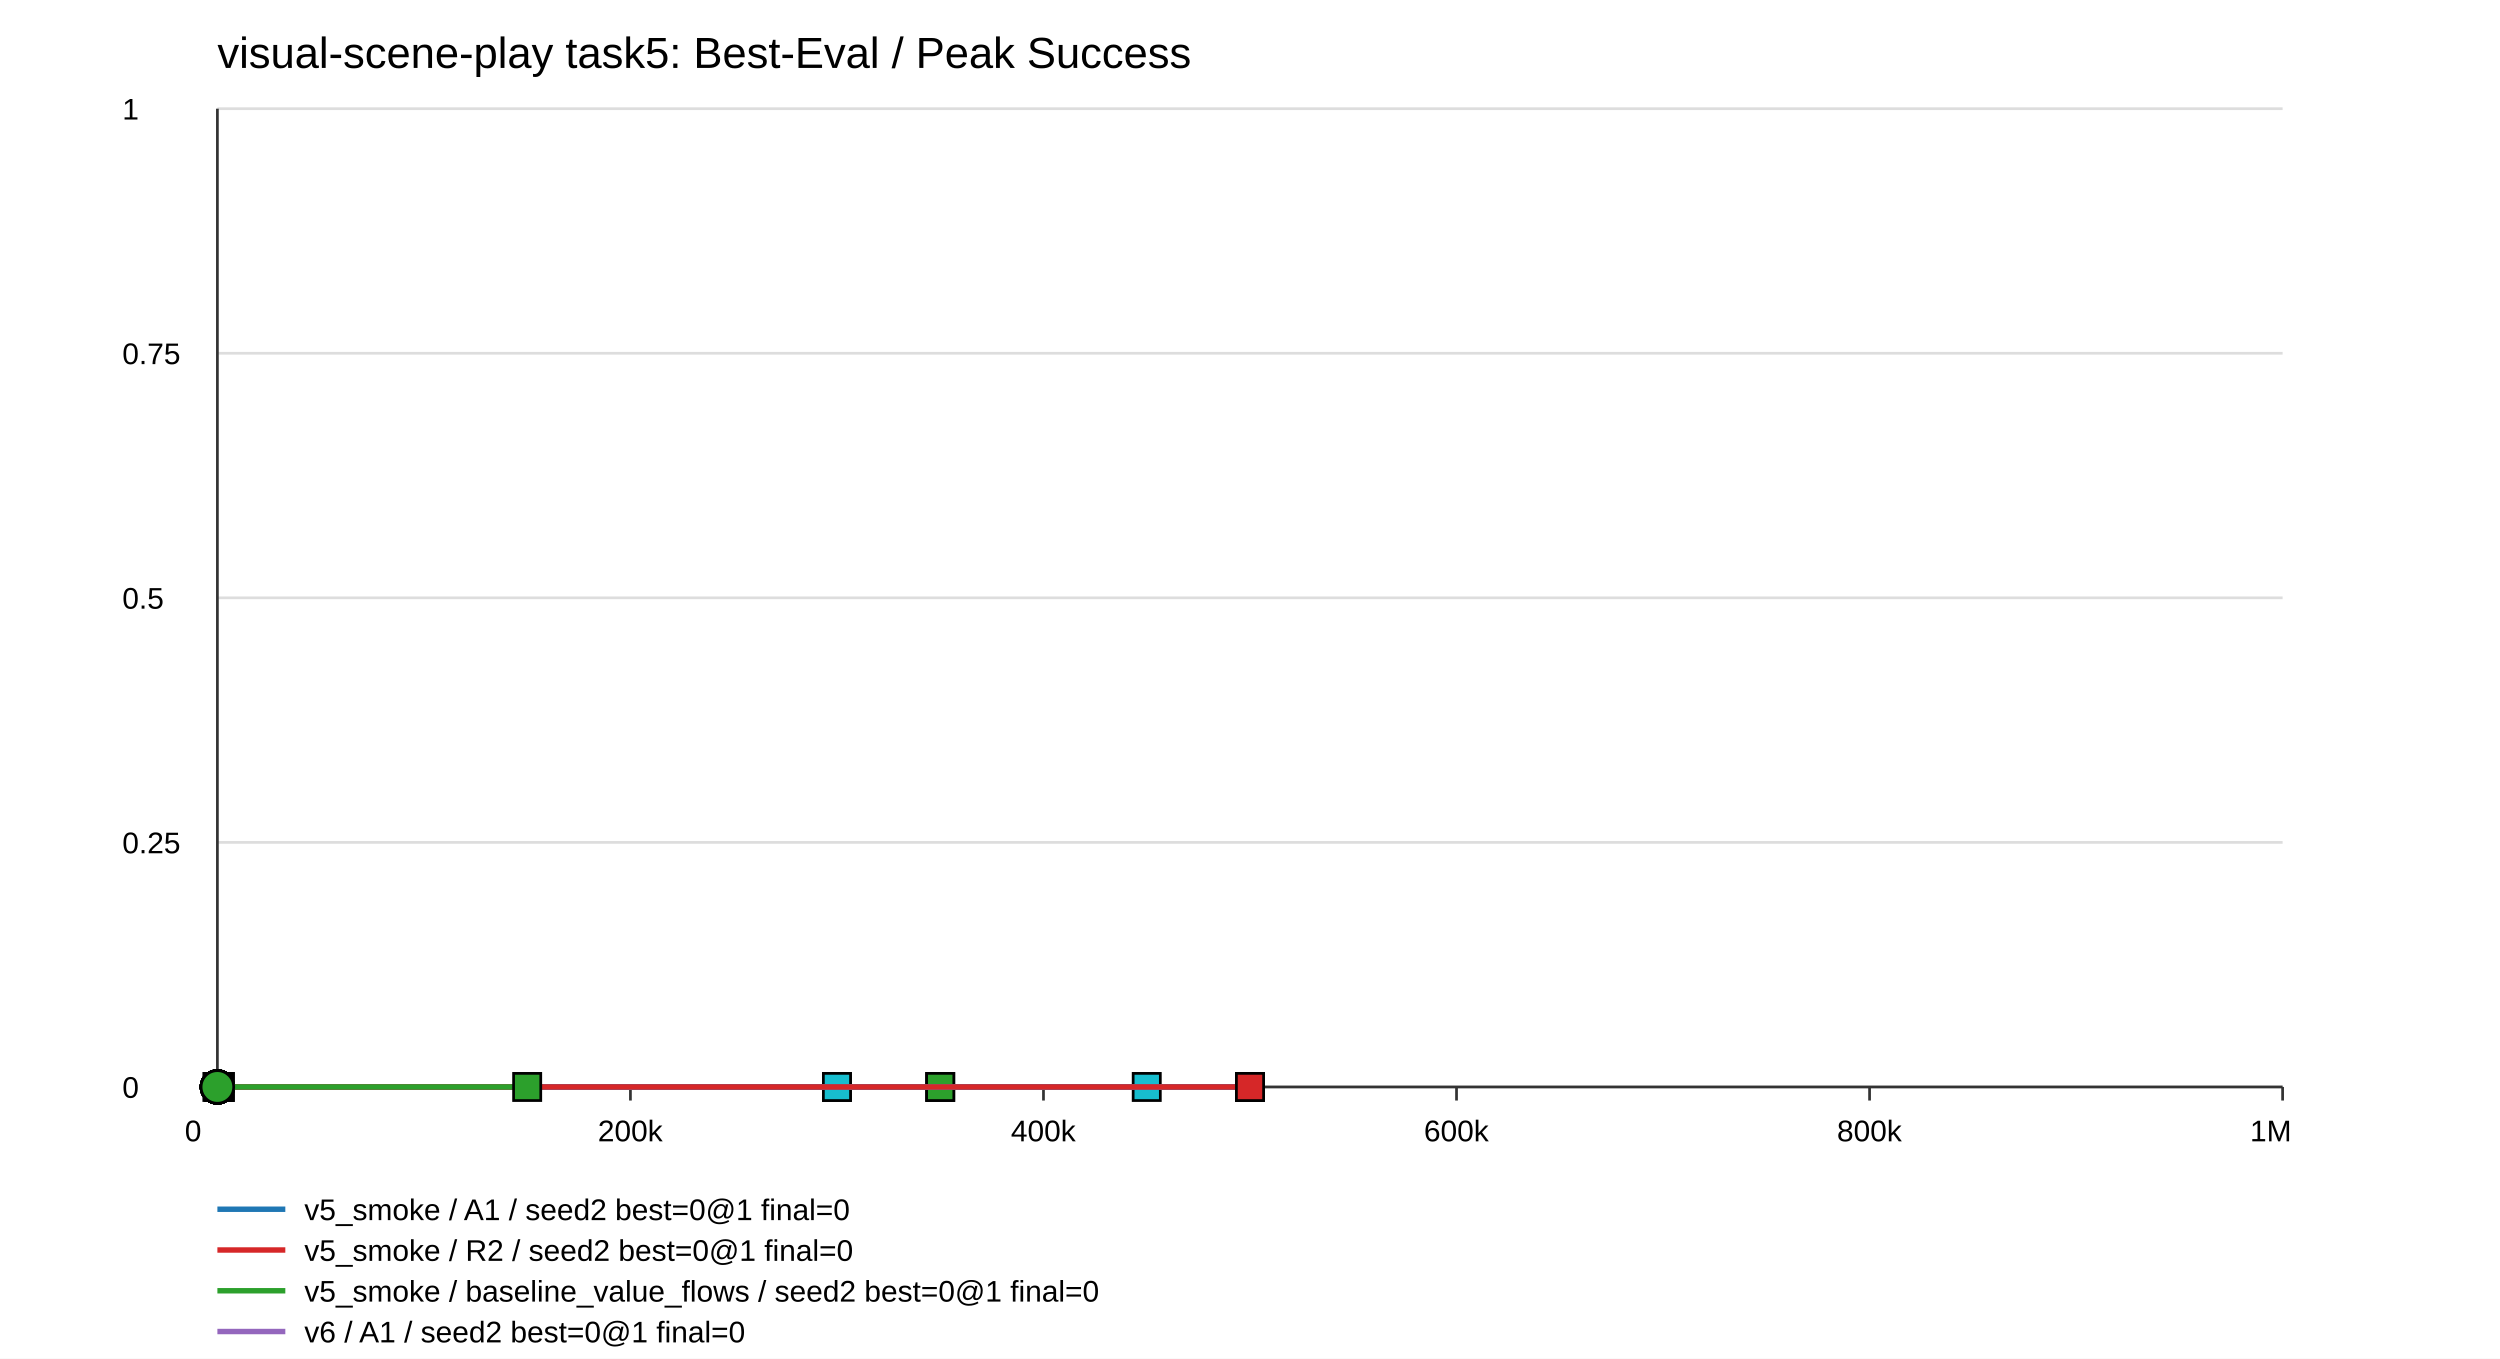
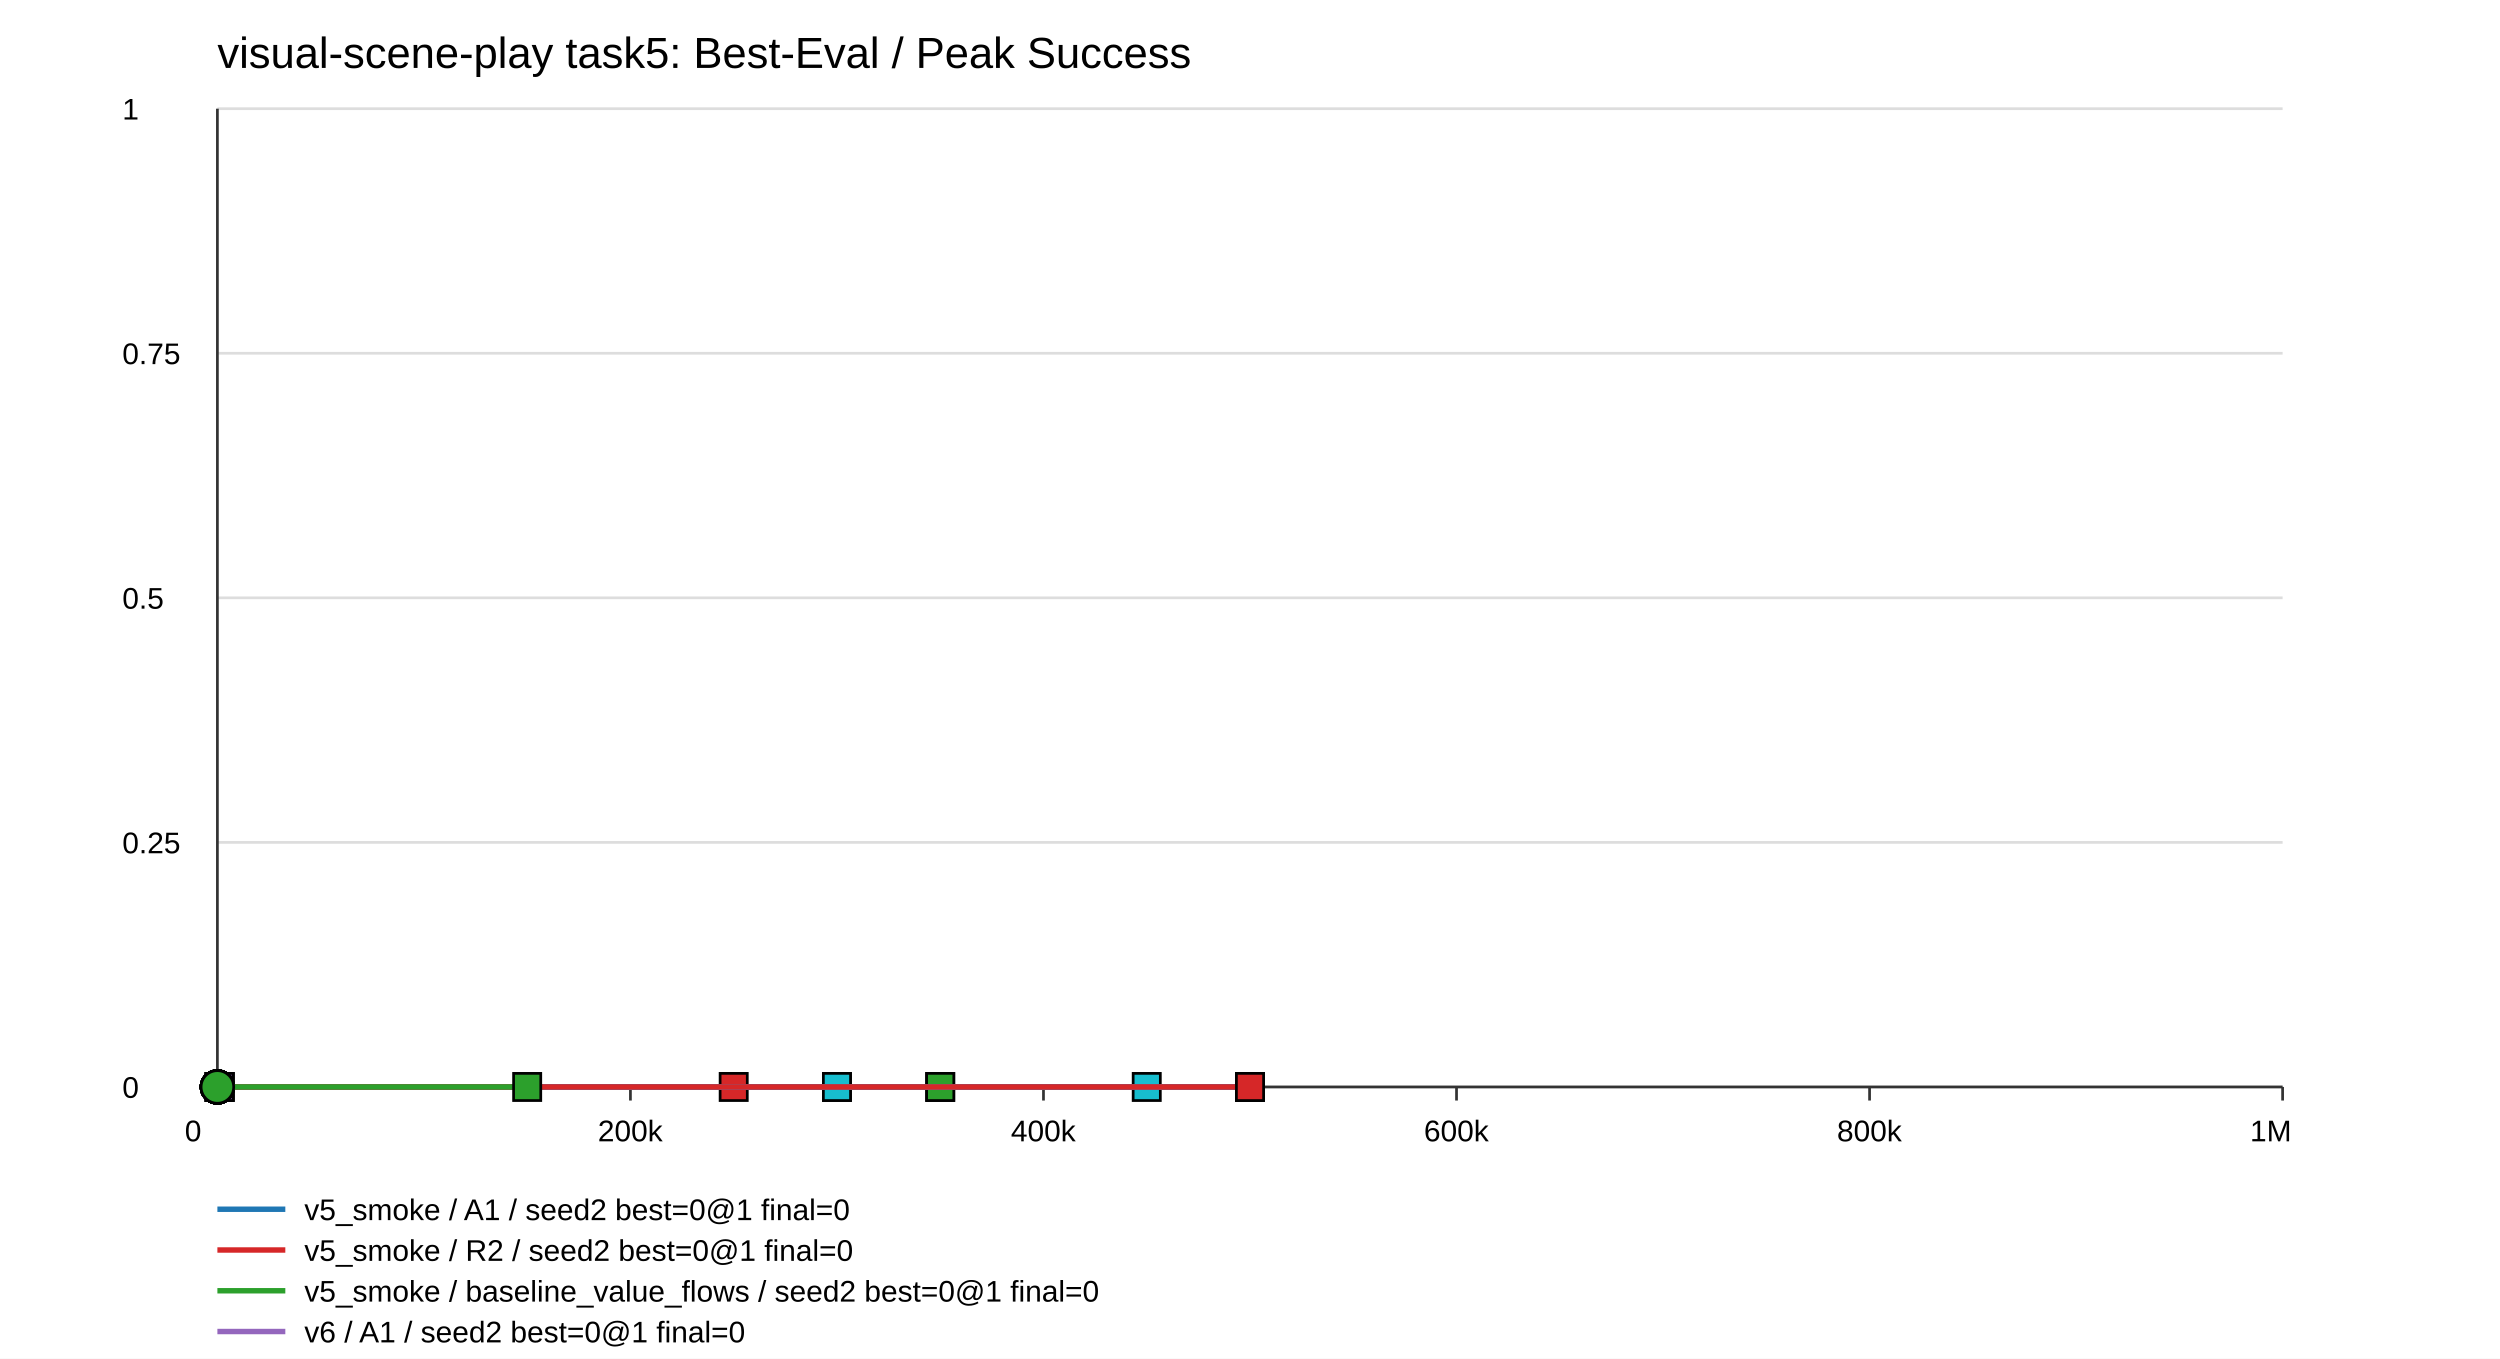
<svg xmlns="http://www.w3.org/2000/svg" width="920" height="500" viewBox="0 0 920 500">
  <rect width="100%" height="100%" fill="white" />
  <text x="80" y="25" font-family="Arial" font-size="16">visual-scene-play task5: Best-Eval / Peak Success</text>
  <line x1="80" y1="400.0" x2="840" y2="400.0" stroke="#ddd" />
  <text x="45" y="404.0" font-family="Arial" font-size="11">0</text>
  <line x1="80" y1="310.0" x2="840" y2="310.0" stroke="#ddd" />
  <text x="45" y="314.0" font-family="Arial" font-size="11">0.25</text>
  <line x1="80" y1="220.0" x2="840" y2="220.0" stroke="#ddd" />
  <text x="45" y="224.0" font-family="Arial" font-size="11">0.5</text>
  <line x1="80" y1="130.0" x2="840" y2="130.0" stroke="#ddd" />
  <text x="45" y="134.0" font-family="Arial" font-size="11">0.75</text>
  <line x1="80" y1="40.0" x2="840" y2="40.0" stroke="#ddd" />
  <text x="45" y="44.0" font-family="Arial" font-size="11">1</text>
  <line x1="80" y1="400" x2="840" y2="400" stroke="#333" />
  <line x1="80" y1="40" x2="80" y2="400" stroke="#333" />
  <line x1="80.0" y1="400" x2="80.0" y2="405" stroke="#333" />
  <text x="68.0" y="420" font-family="Arial" font-size="11">0</text>
  <line x1="232.0" y1="400" x2="232.0" y2="405" stroke="#333" />
  <text x="220.0" y="420" font-family="Arial" font-size="11">200k</text>
  <line x1="384.0" y1="400" x2="384.0" y2="405" stroke="#333" />
  <text x="372.0" y="420" font-family="Arial" font-size="11">400k</text>
  <line x1="536.0" y1="400" x2="536.0" y2="405" stroke="#333" />
  <text x="524.0" y="420" font-family="Arial" font-size="11">600k</text>
  <line x1="688.0" y1="400" x2="688.0" y2="405" stroke="#333" />
  <text x="676.0" y="420" font-family="Arial" font-size="11">800k</text>
  <line x1="840.0" y1="400" x2="840.0" y2="405" stroke="#333" />
  <text x="828.0" y="420" font-family="Arial" font-size="11">1M</text>
  <polyline points="80.0,400.0 80.8,400.0" fill="none" stroke="#1f77b4" stroke-width="2" />
  <circle cx="80.0" cy="400.0" r="6" fill="#1f77b4" stroke="black" />
  <rect x="75.8" y="395.0" width="10" height="10" fill="#1f77b4" stroke="black" />
  <line x1="80" y1="445" x2="105" y2="445" stroke="#1f77b4" stroke-width="2" />
  <text x="112" y="449" font-family="Arial" font-size="11">v5_smoke / A1 / seed2 best=0@1 final=0</text>
  <polyline points="80.0,400.0 80.8,400.0" fill="none" stroke="#d62728" stroke-width="2" />
  <circle cx="80.0" cy="400.0" r="6" fill="#d62728" stroke="black" />
  <rect x="75.8" y="395.0" width="10" height="10" fill="#d62728" stroke="black" />
  <line x1="80" y1="460" x2="105" y2="460" stroke="#d62728" stroke-width="2" />
  <text x="112" y="464" font-family="Arial" font-size="11">v5_smoke / R2 / seed2 best=0@1 final=0</text>
  <polyline points="80.0,400.0 80.8,400.0" fill="none" stroke="#2ca02c" stroke-width="2" />
  <circle cx="80.0" cy="400.0" r="6" fill="#2ca02c" stroke="black" />
  <rect x="75.8" y="395.0" width="10" height="10" fill="#2ca02c" stroke="black" />
  <line x1="80" y1="475" x2="105" y2="475" stroke="#2ca02c" stroke-width="2" />
  <text x="112" y="479" font-family="Arial" font-size="11">v5_smoke / baseline_value_flows / seed2 best=0@1 final=0</text>
  <polyline points="80.0,400.0 80.8,400.0" fill="none" stroke="#9467bd" stroke-width="2" />
  <circle cx="80.0" cy="400.0" r="6" fill="#9467bd" stroke="black" />
  <rect x="75.8" y="395.0" width="10" height="10" fill="#9467bd" stroke="black" />
  <line x1="80" y1="490" x2="105" y2="490" stroke="#9467bd" stroke-width="2" />
  <text x="112" y="494" font-family="Arial" font-size="11">v6 / A1 / seed2 best=0@1 final=0</text>
  <polyline points="80.0,400.0 118.0,400.0 156.0,400.0 194.0,400.0 232.0,400.0 270.0,400.0 308.0,400.0" fill="none" stroke="#ff7f0e" stroke-width="2" />
  <circle cx="80.0" cy="400.0" r="6" fill="#ff7f0e" stroke="black" />
  <rect x="303.0" y="395.0" width="10" height="10" fill="#ff7f0e" stroke="black" />
  <line x1="80" y1="505" x2="105" y2="505" stroke="#ff7f0e" stroke-width="2" />
  <text x="112" y="509" font-family="Arial" font-size="11">v6 / A1 / seed2 best=0@1 final=0</text>
  <polyline points="80.0,400.0 118.0,400.0 156.0,400.0 194.0,400.0 232.0,400.0 270.0,400.0 308.0,400.0" fill="none" stroke="#17becf" stroke-width="2" />
  <circle cx="80.0" cy="400.0" r="6" fill="#17becf" stroke="black" />
  <rect x="303.0" y="395.0" width="10" height="10" fill="#17becf" stroke="black" />
  <line x1="80" y1="520" x2="105" y2="520" stroke="#17becf" stroke-width="2" />
  <text x="112" y="524" font-family="Arial" font-size="11">v6 / R2 / seed2 best=0@1 final=0</text>
  <polyline points="80.0,400.0 118.0,400.0 156.0,400.0 194.0,400.0 232.0,400.0 270.0,400.0 308.0,400.0 346.0,400.0" fill="none" stroke="#8c564b" stroke-width="2" />
  <circle cx="80.0" cy="400.0" r="6" fill="#8c564b" stroke="black" />
  <rect x="341.0" y="395.0" width="10" height="10" fill="#8c564b" stroke="black" />
  <line x1="80" y1="535" x2="105" y2="535" stroke="#8c564b" stroke-width="2" />
  <text x="112" y="539" font-family="Arial" font-size="11">v8p1 / R2_stable_strong / seed10 best=0@1 final=0</text>
  <polyline points="80.0,400.0 118.0,400.0 156.0,400.0 194.0,400.0 232.0,400.0 270.0,400.0 308.0,400.0 346.0,400.0 384.0,400.0 422.0,400.0 460.0,400.0" fill="none" stroke="#e377c2" stroke-width="2" />
  <circle cx="80.0" cy="400.0" r="6" fill="#e377c2" stroke="black" />
  <rect x="455.0" y="395.0" width="10" height="10" fill="#e377c2" stroke="black" />
  <line x1="80" y1="550" x2="105" y2="550" stroke="#e377c2" stroke-width="2" />
  <text x="112" y="554" font-family="Arial" font-size="11">v8p1 / R2_stable_strong / seed11 best=0@1 final=0</text>
  <polyline points="80.0,400.0 118.0,400.0 156.0,400.0 194.0,400.0 232.0,400.0 270.0,400.0 308.0,400.0 346.0,400.0 384.0,400.0 422.0,400.0 460.0,400.0" fill="none" stroke="#1f77b4" stroke-width="2" />
  <circle cx="80.0" cy="400.0" r="6" fill="#1f77b4" stroke="black" />
  <rect x="455.0" y="395.0" width="10" height="10" fill="#1f77b4" stroke="black" />
  <line x1="80" y1="565" x2="105" y2="565" stroke="#1f77b4" stroke-width="2" />
  <text x="112" y="569" font-family="Arial" font-size="11">v8p1 / R2_stable_strong / seed12 best=0@1 final=0</text>
-   <polyline points="80.0,400.0" fill="none" stroke="#d62728" stroke-width="2" />
+   <polyline points="80.0,400.0 118.0,400.0 156.0,400.0 194.0,400.0 232.0,400.0 270.0,400.0" fill="none" stroke="#d62728" stroke-width="2" />
  <circle cx="80.0" cy="400.0" r="6" fill="#d62728" stroke="black" />
-   <rect x="75.0" y="395.0" width="10" height="10" fill="#d62728" stroke="black" />
+   <rect x="265.0" y="395.0" width="10" height="10" fill="#d62728" stroke="black" />
  <line x1="80" y1="580" x2="105" y2="580" stroke="#d62728" stroke-width="2" />
  <text x="112" y="584" font-family="Arial" font-size="11">v8p1 / R2_stable_strong / seed13 best=0@1 final=0</text>
  <polyline points="80.0,400.0 118.0,400.0 156.0,400.0 194.0,400.0 232.0,400.0 270.0,400.0 308.0,400.0 346.0,400.0" fill="none" stroke="#2ca02c" stroke-width="2" />
  <circle cx="80.0" cy="400.0" r="6" fill="#2ca02c" stroke="black" />
  <rect x="341.0" y="395.0" width="10" height="10" fill="#2ca02c" stroke="black" />
  <line x1="80" y1="595" x2="105" y2="595" stroke="#2ca02c" stroke-width="2" />
  <text x="112" y="599" font-family="Arial" font-size="11">v8p1 / R2_stable_strong / seed2 best=0@1 final=0</text>
  <polyline points="80.0,400.0 118.0,400.0 156.0,400.0 194.0,400.0 232.0,400.0 270.0,400.0 308.0,400.0 346.0,400.0 384.0,400.0 422.0,400.0 460.0,400.0" fill="none" stroke="#9467bd" stroke-width="2" />
  <circle cx="80.0" cy="400.0" r="6" fill="#9467bd" stroke="black" />
  <rect x="455.0" y="395.0" width="10" height="10" fill="#9467bd" stroke="black" />
  <line x1="80" y1="610" x2="105" y2="610" stroke="#9467bd" stroke-width="2" />
  <text x="112" y="614" font-family="Arial" font-size="11">v8p1 / R2_stable_strong / seed2 best=0@1 final=0</text>
  <polyline points="80.0,400.0 118.0,400.0 156.0,400.0 194.0,400.0 232.0,400.0 270.0,400.0 308.0,400.0 346.0,400.0 384.0,400.0 422.0,400.0 460.0,400.0" fill="none" stroke="#ff7f0e" stroke-width="2" />
  <circle cx="80.0" cy="400.0" r="6" fill="#ff7f0e" stroke="black" />
  <rect x="455.0" y="395.0" width="10" height="10" fill="#ff7f0e" stroke="black" />
  <line x1="80" y1="625" x2="105" y2="625" stroke="#ff7f0e" stroke-width="2" />
  <text x="112" y="629" font-family="Arial" font-size="11">v8p1 / R2_stable_strong / seed3 best=0@1 final=0</text>
  <polyline points="80.0,400.0 118.0,400.0 156.0,400.0 194.0,400.0 232.0,400.0 270.0,400.0 308.0,400.0 346.0,400.0 384.0,400.0 422.0,400.0" fill="none" stroke="#17becf" stroke-width="2" />
  <circle cx="80.0" cy="400.0" r="6" fill="#17becf" stroke="black" />
  <rect x="417.0" y="395.0" width="10" height="10" fill="#17becf" stroke="black" />
  <line x1="80" y1="640" x2="105" y2="640" stroke="#17becf" stroke-width="2" />
  <text x="112" y="644" font-family="Arial" font-size="11">v8p1 / R2_stable_strong / seed4 best=0@1 final=0</text>
  <polyline points="80.0,400.0 118.0,400.0 156.0,400.0 194.0,400.0 232.0,400.0 270.0,400.0 308.0,400.0 346.0,400.0 384.0,400.0 422.0,400.0 460.0,400.0" fill="none" stroke="#8c564b" stroke-width="2" />
  <circle cx="80.0" cy="400.0" r="6" fill="#8c564b" stroke="black" />
  <rect x="455.0" y="395.0" width="10" height="10" fill="#8c564b" stroke="black" />
  <line x1="80" y1="655" x2="105" y2="655" stroke="#8c564b" stroke-width="2" />
  <text x="112" y="659" font-family="Arial" font-size="11">v8p1 / R2_stable_strong / seed5 best=0@1 final=0</text>
  <polyline points="80.0,400.0 118.0,400.0 156.0,400.0 194.0,400.0 232.0,400.0 270.0,400.0 308.0,400.0 346.0,400.0 384.0,400.0 422.0,400.0 460.0,400.0" fill="none" stroke="#e377c2" stroke-width="2" />
  <circle cx="80.0" cy="400.0" r="6" fill="#e377c2" stroke="black" />
  <rect x="455.0" y="395.0" width="10" height="10" fill="#e377c2" stroke="black" />
  <line x1="80" y1="670" x2="105" y2="670" stroke="#e377c2" stroke-width="2" />
  <text x="112" y="674" font-family="Arial" font-size="11">v8p1 / R2_stable_strong / seed6 best=0@1 final=0</text>
  <polyline points="80.0,400.0 118.0,400.0 156.0,400.0 194.0,400.0 232.0,400.0 270.0,400.0 308.0,400.0 346.0,400.0 384.0,400.0 422.0,400.0 460.0,400.0" fill="none" stroke="#1f77b4" stroke-width="2" />
  <circle cx="80.0" cy="400.0" r="6" fill="#1f77b4" stroke="black" />
  <rect x="455.0" y="395.0" width="10" height="10" fill="#1f77b4" stroke="black" />
  <line x1="80" y1="685" x2="105" y2="685" stroke="#1f77b4" stroke-width="2" />
  <text x="112" y="689" font-family="Arial" font-size="11">v8p1 / R2_stable_strong / seed7 best=0@1 final=0</text>
  <polyline points="80.0,400.0 118.0,400.0 156.0,400.0 194.0,400.0 232.0,400.0 270.0,400.0 308.0,400.0 346.0,400.0 384.0,400.0 422.0,400.0 460.0,400.0" fill="none" stroke="#d62728" stroke-width="2" />
  <circle cx="80.0" cy="400.0" r="6" fill="#d62728" stroke="black" />
  <rect x="455.0" y="395.0" width="10" height="10" fill="#d62728" stroke="black" />
  <line x1="80" y1="700" x2="105" y2="700" stroke="#d62728" stroke-width="2" />
  <text x="112" y="704" font-family="Arial" font-size="11">v8p1 / R2_stable_strong / seed8 best=0@1 final=0</text>
  <polyline points="80.0,400.0 118.0,400.0 156.0,400.0 194.0,400.0" fill="none" stroke="#2ca02c" stroke-width="2" />
  <circle cx="80.0" cy="400.0" r="6" fill="#2ca02c" stroke="black" />
  <rect x="189.0" y="395.0" width="10" height="10" fill="#2ca02c" stroke="black" />
  <line x1="80" y1="715" x2="105" y2="715" stroke="#2ca02c" stroke-width="2" />
  <text x="112" y="719" font-family="Arial" font-size="11">v8p1 / R2_stable_strong / seed9 best=0@1 final=0</text>
</svg>
